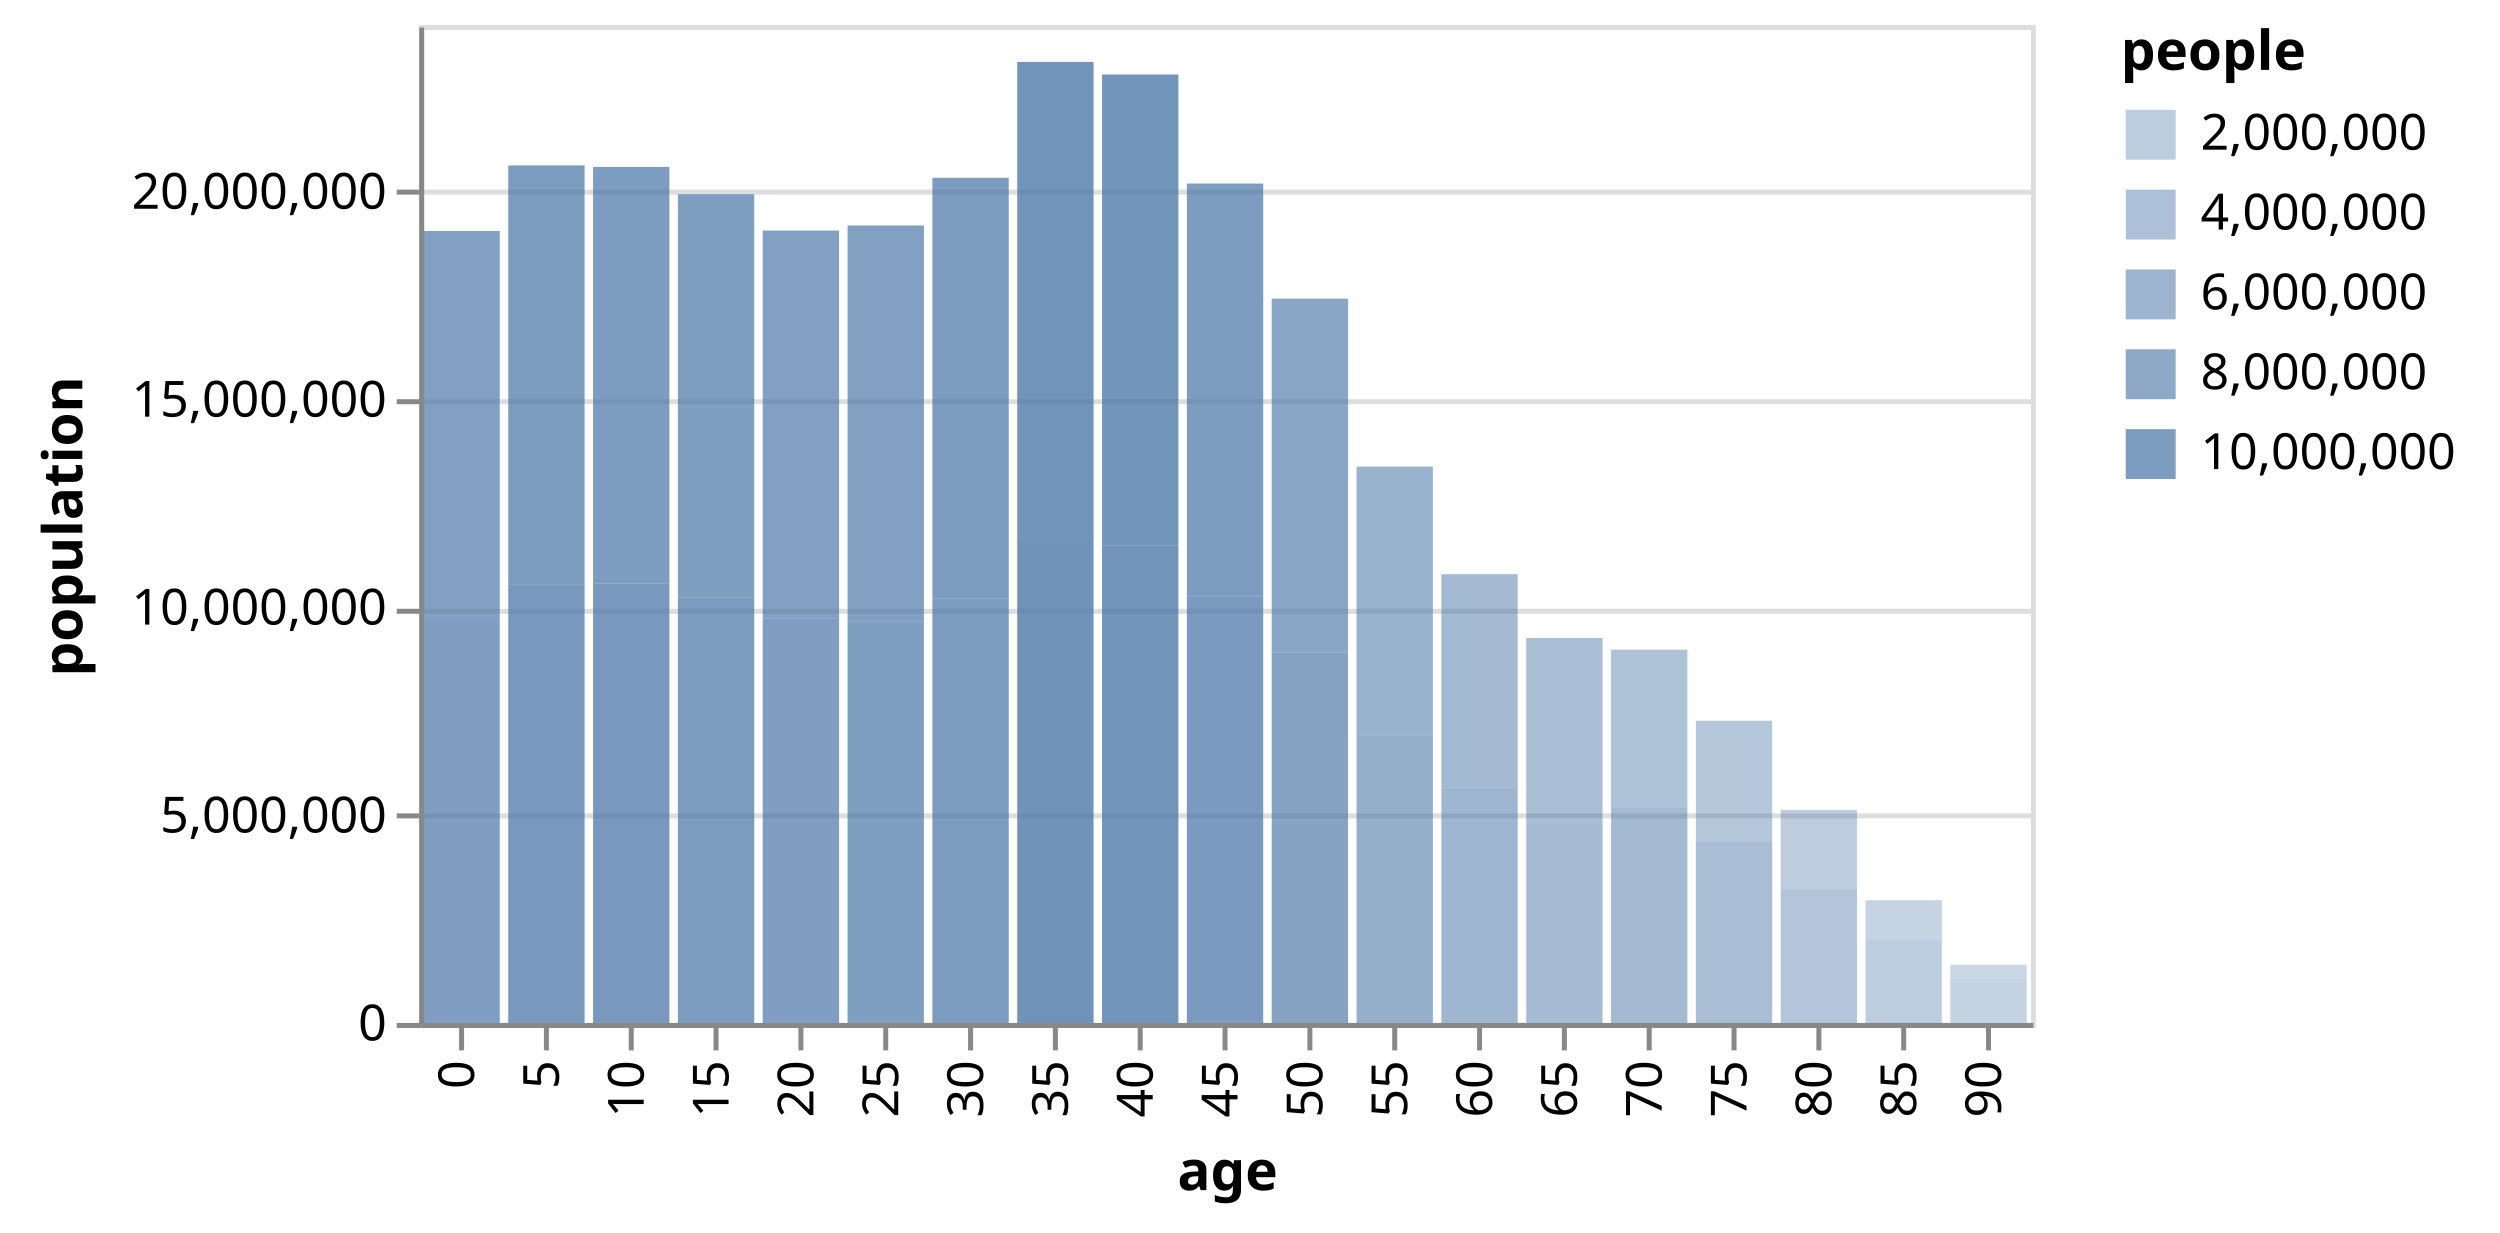
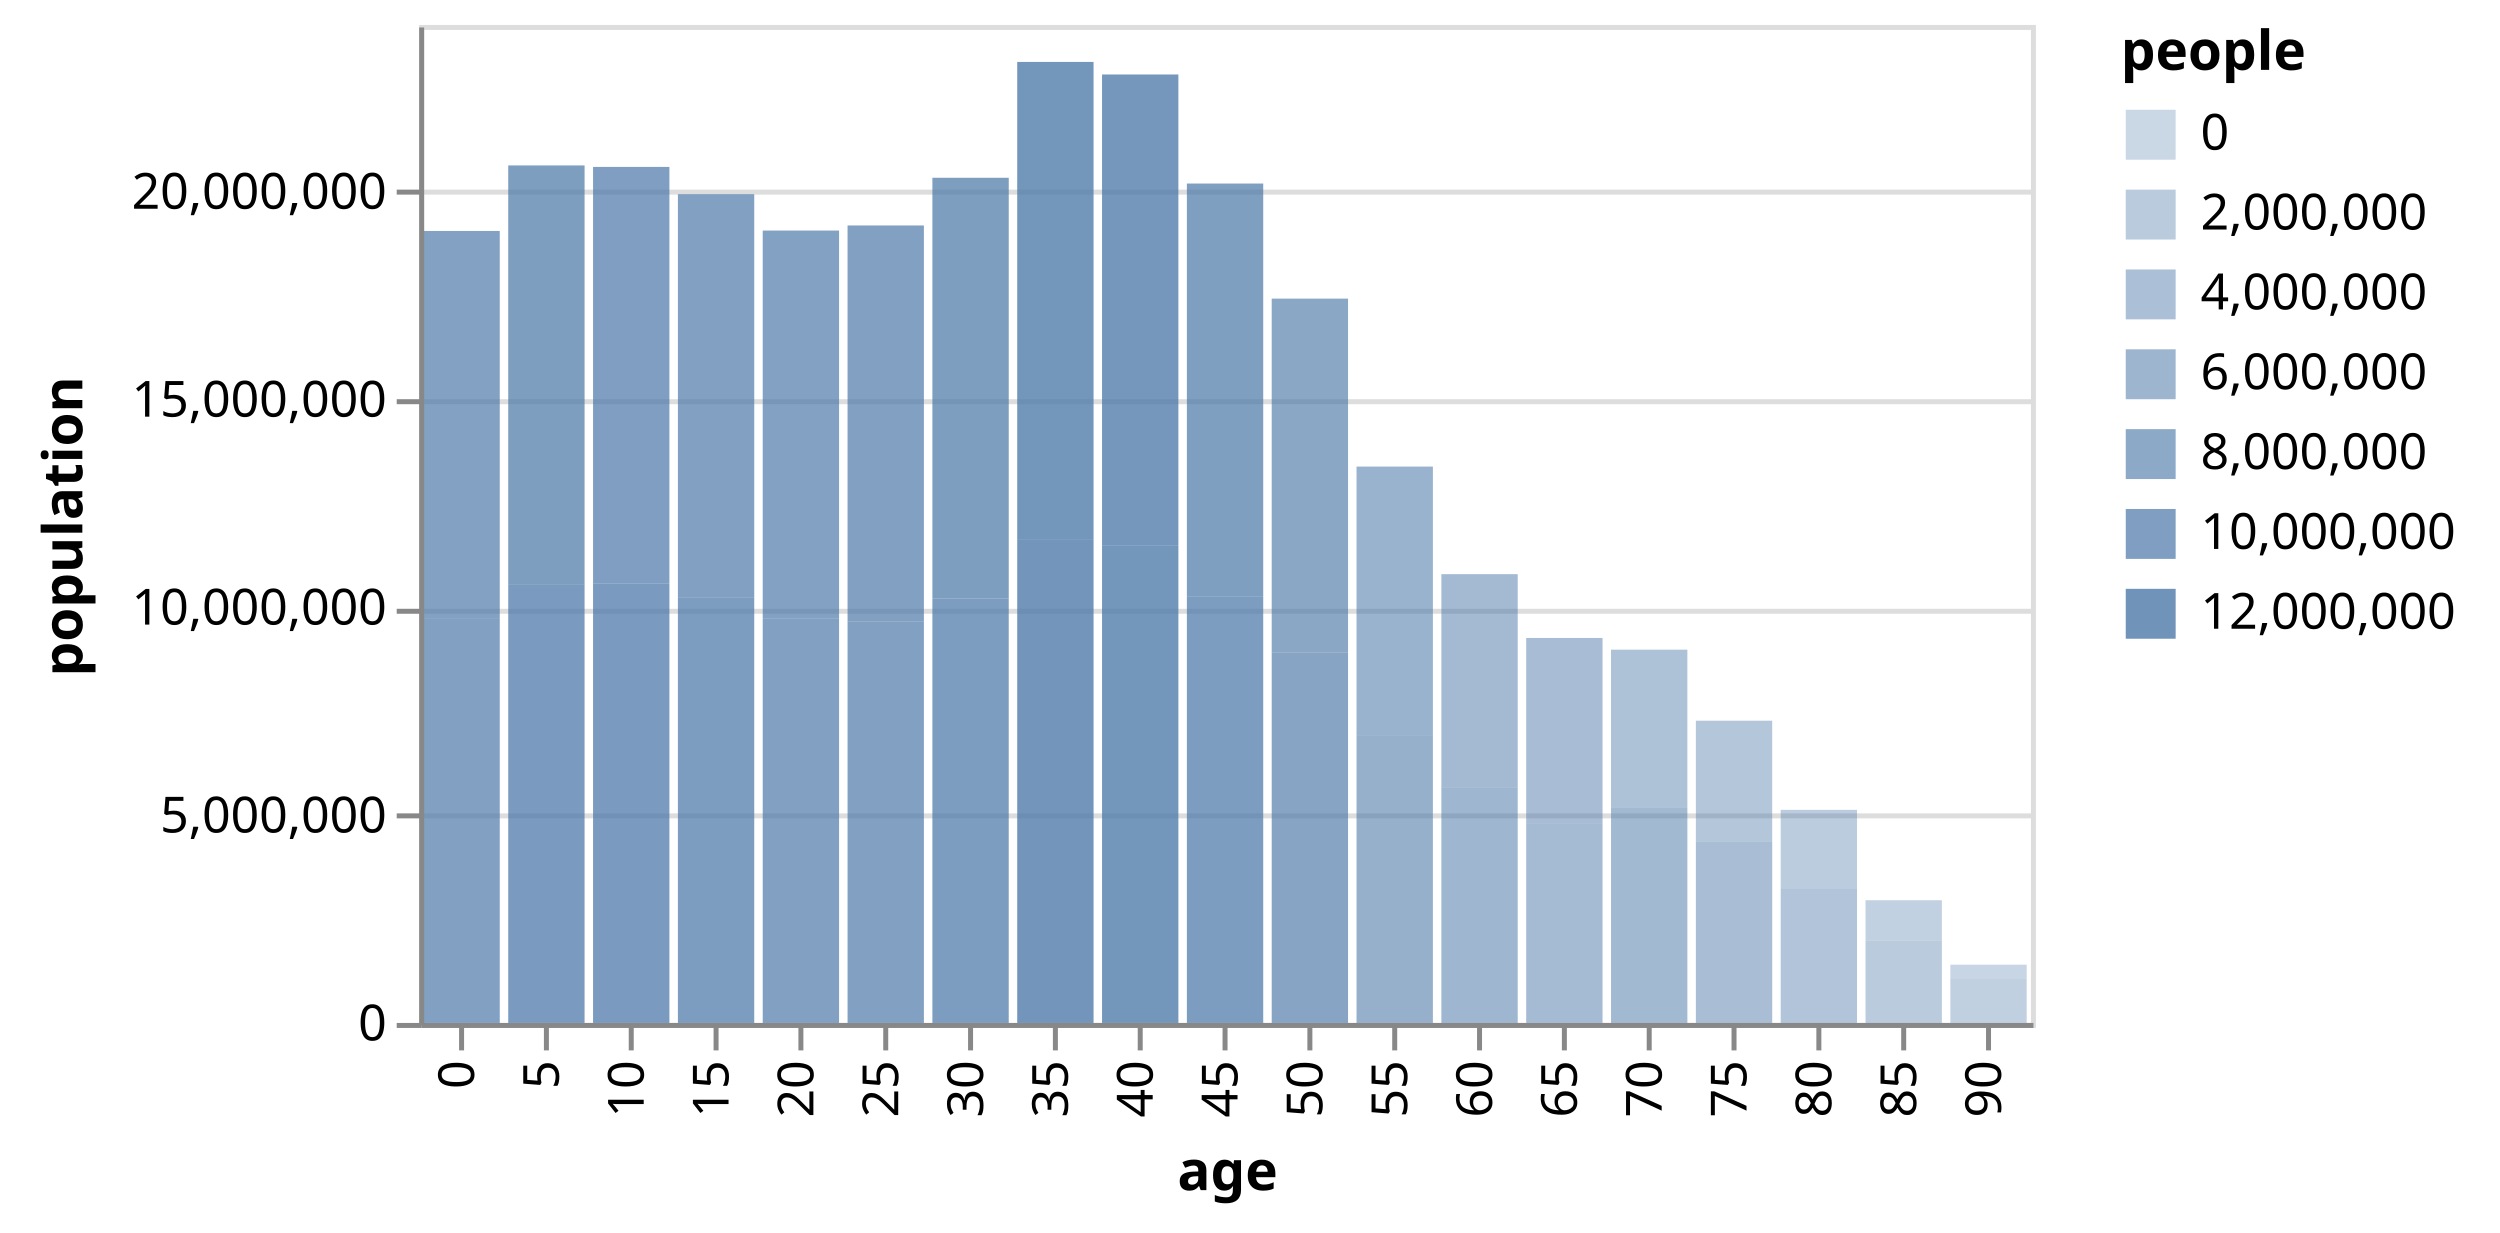
<svg xmlns="http://www.w3.org/2000/svg" class="marks" width="501" height="247" viewBox="0 0 501 247" version="1.1">
  <g transform="translate(84,5)">
    <g class="mark-group role-frame root">
      <g transform="translate(0,0)">
        <path class="background" d="M0.5,0.5h323v200h-323Z" style="fill: none; stroke: #ddd;" />
        <g>
          <g class="mark-group role-axis">
            <g transform="translate(0.5,0.5)">
              <path class="background" d="M0,0h0v0h0Z" style="pointer-events: none; fill: none;" />
              <g>
                <g class="mark-rule role-axis-grid" style="pointer-events: none;">
                  <line transform="translate(0,200)" x2="323" y2="0" style="fill: none; stroke: #ddd; stroke-width: 1; opacity: 1;" />
                  <line transform="translate(0,158)" x2="323" y2="0" style="fill: none; stroke: #ddd; stroke-width: 1; opacity: 1;" />
                  <line transform="translate(0,117)" x2="323" y2="0" style="fill: none; stroke: #ddd; stroke-width: 1; opacity: 1;" />
                  <line transform="translate(0,75)" x2="323" y2="0" style="fill: none; stroke: #ddd; stroke-width: 1; opacity: 1;" />
                  <line transform="translate(0,33)" x2="323" y2="0" style="fill: none; stroke: #ddd; stroke-width: 1; opacity: 1;" />
                </g>
              </g>
            </g>
          </g>
          <g class="mark-rect role-mark marks">
-             <path d="M0.85,118.872h15.3v81.128h-15.3Z" style="fill: #4c78a8; opacity: 0.716;" />
-             <path d="M0.85,41.283h15.3v77.589h-15.3Z" style="fill: #4c78a8; opacity: 0.697;" />
-             <path d="M17.85,112.065h15.3v87.935h-15.3Z" style="fill: #4c78a8; opacity: 0.752;" />
-             <path d="M17.85,28.152h15.3v83.913h-15.3Z" style="fill: #4c78a8; opacity: 0.731;" />
-             <path d="M34.85,111.973h15.3v88.027h-15.3Z" style="fill: #4c78a8; opacity: 0.753;" />
-             <path d="M34.85,28.452h15.3v83.521h-15.3Z" style="fill: #4c78a8; opacity: 0.729;" />
-             <path d="M51.85,114.688h15.3v85.312h-15.3Z" style="fill: #4c78a8; opacity: 0.738;" />
-             <path d="M51.85,33.916h15.3v80.772h-15.3Z" style="fill: #4c78a8; opacity: 0.714;" />
-             <path d="M68.85,118.906h15.3v81.094h-15.3Z" style="fill: #4c78a8; opacity: 0.716;" />
-             <path d="M68.85,41.204h15.3v77.702h-15.3Z" style="fill: #4c78a8; opacity: 0.698;" />
-             <path d="M85.85,119.504h15.3v80.496h-15.3Z" style="fill: #4c78a8; opacity: 0.713;" />
-             <path d="M85.85,40.183h15.3v79.321h-15.3Z" style="fill: #4c78a8; opacity: 0.706;" />
-             <path d="M102.85,114.951h15.3v85.049h-15.3Z" style="fill: #4c78a8; opacity: 0.737;" />
-             <path d="M102.85,30.624h15.3v84.327h-15.3Z" style="fill: #4c78a8; opacity: 0.733;" />
-             <path d="M119.85,7.41h15.3v95.627h-15.3Z" style="fill: #4c78a8; opacity: 0.793;" />
-             <path d="M119.85,103.036h15.3v96.964h-15.3Z" style="fill: #4c78a8; opacity: 0.8;" />
-             <path d="M136.85,9.926h15.3v94.335h-15.3Z" style="fill: #4c78a8; opacity: 0.786;" />
-             <path d="M136.85,104.262h15.3v95.738h-15.3Z" style="fill: #4c78a8; opacity: 0.793;" />
-             <path d="M153.85,31.781h15.3v82.708h-15.3Z" style="fill: #4c78a8; opacity: 0.724;" />
-             <path d="M153.85,114.49h15.3v85.51h-15.3Z" style="fill: #4c78a8; opacity: 0.739;" />
-             <path d="M170.85,54.841h15.3v70.899h-15.3Z" style="fill: #4c78a8; opacity: 0.662;" />
-             <path d="M170.85,125.741h15.3v74.259h-15.3Z" style="fill: #4c78a8; opacity: 0.679;" />
-             <path d="M187.85,88.497h15.3v53.826h-15.3Z" style="fill: #4c78a8; opacity: 0.571;" />
-             <path d="M187.85,142.323h15.3v57.677h-15.3Z" style="fill: #4c78a8; opacity: 0.591;" />
-             <path d="M204.85,110.064h15.3v42.695h-15.3Z" style="fill: #4c78a8; opacity: 0.512;" />
+             <path d="M0.85,118.872h15.3v81.128h-15.3Z" style="fill: #4c78a8; opacity: 0.706;" />
+             <path d="M0.85,41.283h15.3v77.589h-15.3Z" style="fill: #4c78a8; opacity: 0.688;" />
+             <path d="M17.85,112.065h15.3v87.935h-15.3Z" style="fill: #4c78a8; opacity: 0.74;" />
+             <path d="M17.85,28.152h15.3v83.913h-15.3Z" style="fill: #4c78a8; opacity: 0.72;" />
+             <path d="M34.85,111.973h15.3v88.027h-15.3Z" style="fill: #4c78a8; opacity: 0.74;" />
+             <path d="M34.85,28.452h15.3v83.521h-15.3Z" style="fill: #4c78a8; opacity: 0.718;" />
+             <path d="M51.85,114.688h15.3v85.312h-15.3Z" style="fill: #4c78a8; opacity: 0.727;" />
+             <path d="M51.85,33.916h15.3v80.772h-15.3Z" style="fill: #4c78a8; opacity: 0.704;" />
+             <path d="M68.85,118.906h15.3v81.094h-15.3Z" style="fill: #4c78a8; opacity: 0.705;" />
+             <path d="M68.85,41.204h15.3v77.702h-15.3Z" style="fill: #4c78a8; opacity: 0.689;" />
+             <path d="M85.85,119.504h15.3v80.496h-15.3Z" style="fill: #4c78a8; opacity: 0.702;" />
+             <path d="M85.85,40.183h15.3v79.321h-15.3Z" style="fill: #4c78a8; opacity: 0.697;" />
+             <path d="M102.85,114.951h15.3v85.049h-15.3Z" style="fill: #4c78a8; opacity: 0.725;" />
+             <path d="M102.85,30.624h15.3v84.327h-15.3Z" style="fill: #4c78a8; opacity: 0.722;" />
+             <path d="M119.85,7.41h15.3v95.627h-15.3Z" style="fill: #4c78a8; opacity: 0.778;" />
+             <path d="M119.85,103.036h15.3v96.964h-15.3Z" style="fill: #4c78a8; opacity: 0.785;" />
+             <path d="M136.85,9.926h15.3v94.335h-15.3Z" style="fill: #4c78a8; opacity: 0.772;" />
+             <path d="M136.85,104.262h15.3v95.738h-15.3Z" style="fill: #4c78a8; opacity: 0.779;" />
+             <path d="M153.85,31.781h15.3v82.708h-15.3Z" style="fill: #4c78a8; opacity: 0.714;" />
+             <path d="M153.85,114.49h15.3v85.51h-15.3Z" style="fill: #4c78a8; opacity: 0.728;" />
+             <path d="M170.85,54.841h15.3v70.899h-15.3Z" style="fill: #4c78a8; opacity: 0.654;" />
+             <path d="M170.85,125.741h15.3v74.259h-15.3Z" style="fill: #4c78a8; opacity: 0.671;" />
+             <path d="M187.85,88.497h15.3v53.826h-15.3Z" style="fill: #4c78a8; opacity: 0.569;" />
+             <path d="M187.85,142.323h15.3v57.677h-15.3Z" style="fill: #4c78a8; opacity: 0.588;" />
+             <path d="M204.85,110.064h15.3v42.695h-15.3Z" style="fill: #4c78a8; opacity: 0.513;" />
            <path d="M204.85,152.759h15.3v47.241h-15.3Z" style="fill: #4c78a8; opacity: 0.536;" />
-             <path d="M221.85,122.847h15.3v37.114h-15.3Z" style="fill: #4c78a8; opacity: 0.482;" />
-             <path d="M221.85,159.96h15.3v40.04h-15.3Z" style="fill: #4c78a8; opacity: 0.498;" />
-             <path d="M238.85,125.192h15.3v31.601h-15.3Z" style="fill: #4c78a8; opacity: 0.453;" />
-             <path d="M238.85,156.793h15.3v43.207h-15.3Z" style="fill: #4c78a8; opacity: 0.515;" />
-             <path d="M255.85,139.431h15.3v24.272h-15.3Z" style="fill: #4c78a8; opacity: 0.414;" />
-             <path d="M255.85,163.703h15.3v36.297h-15.3Z" style="fill: #4c78a8; opacity: 0.478;" />
-             <path d="M272.85,157.296h15.3v15.855h-15.3Z" style="fill: #4c78a8; opacity: 0.369;" />
-             <path d="M272.85,173.151h15.3v26.849h-15.3Z" style="fill: #4c78a8; opacity: 0.428;" />
-             <path d="M289.85,175.404h15.3v8.086h-15.3Z" style="fill: #4c78a8; opacity: 0.328;" />
-             <path d="M289.85,183.49h15.3v16.51h-15.3Z" style="fill: #4c78a8; opacity: 0.373;" />
-             <path d="M306.85,188.326h15.3v2.803h-15.3Z" style="fill: #4c78a8; opacity: 0.3;" />
-             <path d="M306.85,191.128h15.3v8.872h-15.3Z" style="fill: #4c78a8; opacity: 0.332;" />
+             <path d="M221.85,122.847h15.3v37.114h-15.3Z" style="fill: #4c78a8; opacity: 0.486;" />
+             <path d="M221.85,159.96h15.3v40.04h-15.3Z" style="fill: #4c78a8; opacity: 0.5;" />
+             <path d="M238.85,125.192h15.3v31.601h-15.3Z" style="fill: #4c78a8; opacity: 0.458;" />
+             <path d="M238.85,156.793h15.3v43.207h-15.3Z" style="fill: #4c78a8; opacity: 0.516;" />
+             <path d="M255.85,139.431h15.3v24.272h-15.3Z" style="fill: #4c78a8; opacity: 0.421;" />
+             <path d="M255.85,163.703h15.3v36.297h-15.3Z" style="fill: #4c78a8; opacity: 0.481;" />
+             <path d="M272.85,157.296h15.3v15.855h-15.3Z" style="fill: #4c78a8; opacity: 0.379;" />
+             <path d="M272.85,173.151h15.3v26.849h-15.3Z" style="fill: #4c78a8; opacity: 0.434;" />
+             <path d="M289.85,175.404h15.3v8.086h-15.3Z" style="fill: #4c78a8; opacity: 0.34;" />
+             <path d="M289.85,183.49h15.3v16.51h-15.3Z" style="fill: #4c78a8; opacity: 0.383;" />
+             <path d="M306.85,188.326h15.3v2.803h-15.3Z" style="fill: #4c78a8; opacity: 0.314;" />
+             <path d="M306.85,191.128h15.3v8.872h-15.3Z" style="fill: #4c78a8; opacity: 0.344;" />
          </g>
          <g class="mark-group role-legend">
            <g transform="translate(341,0)">
-               <path class="background" d="M0,0h71v93h-71Z" style="pointer-events: none; fill: none;" />
+               <path class="background" d="M0,0h71v125h-71Z" style="pointer-events: none; fill: none;" />
              <g>
                <g class="mark-group role-legend-entry">
                  <g transform="translate(0,16)">
                    <path class="background" d="M0,0h0v0h0Z" style="pointer-events: none; fill: none;" />
                    <g>
                      <g class="mark-group role-scope">
                        <g transform="translate(0,0)">
                          <path class="background" d="M0,0h71v12.5h-71Z" style="pointer-events: none; fill: none; opacity: 1;" />
                          <g>
                            <g class="mark-symbol role-legend-symbol" style="pointer-events: none;">
-                               <path transform="translate(6,6)" d="M-5,-5h10v10h-10Z" style="fill: #4c78a8; stroke: none; stroke-width: 1.5; opacity: 0.374;" />
+                               <path transform="translate(6,6)" d="M-5,-5h10v10h-10Z" style="fill: #4c78a8; stroke: none; stroke-width: 1.5; opacity: 0.3;" />
+                             </g>
+                             <g class="mark-text role-legend-label" style="pointer-events: none;">
+                               <text text-anchor="start" transform="translate(16,9)" style="font-family: sans-serif; font-size: 10px; fill: #000; opacity: 1;">0</text>
+                             </g>
+                           </g>
+                         </g>
+                         <g transform="translate(0,16)">
+                           <path class="background" d="M0,0h71v12.5h-71Z" style="pointer-events: none; fill: none; opacity: 1;" />
+                           <g>
+                             <g class="mark-symbol role-legend-symbol" style="pointer-events: none;">
+                               <path transform="translate(6,6)" d="M-5,-5h10v10h-10Z" style="fill: #4c78a8; stroke: none; stroke-width: 1.5; opacity: 0.383;" />
                            </g>
                            <g class="mark-text role-legend-label" style="pointer-events: none;">
                              <text text-anchor="start" transform="translate(16,9)" style="font-family: sans-serif; font-size: 10px; fill: #000; opacity: 1;">2,000,000</text>
                            </g>
                          </g>
                        </g>
-                         <g transform="translate(0,16)">
-                           <path class="background" d="M0,0h71v12.5h-71Z" style="pointer-events: none; fill: none; opacity: 1;" />
-                           <g>
-                             <g class="mark-symbol role-legend-symbol" style="pointer-events: none;">
-                               <path transform="translate(6,6)" d="M-5,-5h10v10h-10Z" style="fill: #4c78a8; stroke: none; stroke-width: 1.5; opacity: 0.462;" />
+                         <g transform="translate(0,32)">
+                           <path class="background" d="M0,0h71v12.5h-71Z" style="pointer-events: none; fill: none; opacity: 1;" />
+                           <g>
+                             <g class="mark-symbol role-legend-symbol" style="pointer-events: none;">
+                               <path transform="translate(6,6)" d="M-5,-5h10v10h-10Z" style="fill: #4c78a8; stroke: none; stroke-width: 1.5; opacity: 0.467;" />
                            </g>
                            <g class="mark-text role-legend-label" style="pointer-events: none;">
                              <text text-anchor="start" transform="translate(16,9)" style="font-family: sans-serif; font-size: 10px; fill: #000; opacity: 1;">4,000,000</text>
                            </g>
                          </g>
                        </g>
-                         <g transform="translate(0,32)">
-                           <path class="background" d="M0,0h71v12.5h-71Z" style="pointer-events: none; fill: none; opacity: 1;" />
-                           <g>
-                             <g class="mark-symbol role-legend-symbol" style="pointer-events: none;">
-                               <path transform="translate(6,6)" d="M-5,-5h10v10h-10Z" style="fill: #4c78a8; stroke: none; stroke-width: 1.5; opacity: 0.551;" />
+                         <g transform="translate(0,48)">
+                           <path class="background" d="M0,0h71v12.5h-71Z" style="pointer-events: none; fill: none; opacity: 1;" />
+                           <g>
+                             <g class="mark-symbol role-legend-symbol" style="pointer-events: none;">
+                               <path transform="translate(6,6)" d="M-5,-5h10v10h-10Z" style="fill: #4c78a8; stroke: none; stroke-width: 1.5; opacity: 0.55;" />
                            </g>
                            <g class="mark-text role-legend-label" style="pointer-events: none;">
                              <text text-anchor="start" transform="translate(16,9)" style="font-family: sans-serif; font-size: 10px; fill: #000; opacity: 1;">6,000,000</text>
                            </g>
                          </g>
                        </g>
-                         <g transform="translate(0,48)">
-                           <path class="background" d="M0,0h71v12.5h-71Z" style="pointer-events: none; fill: none; opacity: 1;" />
-                           <g>
-                             <g class="mark-symbol role-legend-symbol" style="pointer-events: none;">
-                               <path transform="translate(6,6)" d="M-5,-5h10v10h-10Z" style="fill: #4c78a8; stroke: none; stroke-width: 1.5; opacity: 0.639;" />
+                         <g transform="translate(0,64)">
+                           <path class="background" d="M0,0h71v12.5h-71Z" style="pointer-events: none; fill: none; opacity: 1;" />
+                           <g>
+                             <g class="mark-symbol role-legend-symbol" style="pointer-events: none;">
+                               <path transform="translate(6,6)" d="M-5,-5h10v10h-10Z" style="fill: #4c78a8; stroke: none; stroke-width: 1.5; opacity: 0.633;" />
                            </g>
                            <g class="mark-text role-legend-label" style="pointer-events: none;">
                              <text text-anchor="start" transform="translate(16,9)" style="font-family: sans-serif; font-size: 10px; fill: #000; opacity: 1;">8,000,000</text>
                            </g>
                          </g>
                        </g>
-                         <g transform="translate(0,64)">
-                           <path class="background" d="M0,0h71v12.5h-71Z" style="pointer-events: none; fill: none; opacity: 1;" />
-                           <g>
-                             <g class="mark-symbol role-legend-symbol" style="pointer-events: none;">
-                               <path transform="translate(6,6)" d="M-5,-5h10v10h-10Z" style="fill: #4c78a8; stroke: none; stroke-width: 1.5; opacity: 0.728;" />
+                         <g transform="translate(0,80)">
+                           <path class="background" d="M0,0h71v12.5h-71Z" style="pointer-events: none; fill: none; opacity: 1;" />
+                           <g>
+                             <g class="mark-symbol role-legend-symbol" style="pointer-events: none;">
+                               <path transform="translate(6,6)" d="M-5,-5h10v10h-10Z" style="fill: #4c78a8; stroke: none; stroke-width: 1.5; opacity: 0.717;" />
                            </g>
                            <g class="mark-text role-legend-label" style="pointer-events: none;">
                              <text text-anchor="start" transform="translate(16,9)" style="font-family: sans-serif; font-size: 10px; fill: #000; opacity: 1;">10,000,000</text>
+                             </g>
+                           </g>
+                         </g>
+                         <g transform="translate(0,96)">
+                           <path class="background" d="M0,0h71v12.5h-71Z" style="pointer-events: none; fill: none; opacity: 1;" />
+                           <g>
+                             <g class="mark-symbol role-legend-symbol" style="pointer-events: none;">
+                               <path transform="translate(6,6)" d="M-5,-5h10v10h-10Z" style="fill: #4c78a8; stroke: none; stroke-width: 1.5; opacity: 0.8;" />
+                             </g>
+                             <g class="mark-text role-legend-label" style="pointer-events: none;">
+                               <text text-anchor="start" transform="translate(16,9)" style="font-family: sans-serif; font-size: 10px; fill: #000; opacity: 1;">12,000,000</text>
                            </g>
                          </g>
                        </g>
                      </g>
                    </g>
                  </g>
                </g>
                <g class="mark-text role-legend-title" style="pointer-events: none;">
                  <text text-anchor="start" transform="translate(0,9)" style="font-family: sans-serif; font-size: 11px; font-weight: bold; fill: #000; opacity: 1;">people</text>
                </g>
              </g>
            </g>
          </g>
          <g class="mark-group role-axis">
            <g transform="translate(0.5,200.5)">
              <path class="background" d="M0,0h0v0h0Z" style="pointer-events: none; fill: none;" />
              <g>
                <g class="mark-rule role-axis-tick" style="pointer-events: none;">
                  <line transform="translate(8,0)" x2="0" y2="5" style="fill: none; stroke: #888; stroke-width: 1; opacity: 1;" />
                  <line transform="translate(25,0)" x2="0" y2="5" style="fill: none; stroke: #888; stroke-width: 1; opacity: 1;" />
                  <line transform="translate(42,0)" x2="0" y2="5" style="fill: none; stroke: #888; stroke-width: 1; opacity: 1;" />
                  <line transform="translate(59,0)" x2="0" y2="5" style="fill: none; stroke: #888; stroke-width: 1; opacity: 1;" />
                  <line transform="translate(76,0)" x2="0" y2="5" style="fill: none; stroke: #888; stroke-width: 1; opacity: 1;" />
                  <line transform="translate(93,0)" x2="0" y2="5" style="fill: none; stroke: #888; stroke-width: 1; opacity: 1;" />
                  <line transform="translate(110,0)" x2="0" y2="5" style="fill: none; stroke: #888; stroke-width: 1; opacity: 1;" />
                  <line transform="translate(127,0)" x2="0" y2="5" style="fill: none; stroke: #888; stroke-width: 1; opacity: 1;" />
                  <line transform="translate(144,0)" x2="0" y2="5" style="fill: none; stroke: #888; stroke-width: 1; opacity: 1;" />
                  <line transform="translate(161,0)" x2="0" y2="5" style="fill: none; stroke: #888; stroke-width: 1; opacity: 1;" />
                  <line transform="translate(178,0)" x2="0" y2="5" style="fill: none; stroke: #888; stroke-width: 1; opacity: 1;" />
                  <line transform="translate(195,0)" x2="0" y2="5" style="fill: none; stroke: #888; stroke-width: 1; opacity: 1;" />
                  <line transform="translate(212,0)" x2="0" y2="5" style="fill: none; stroke: #888; stroke-width: 1; opacity: 1;" />
                  <line transform="translate(229,0)" x2="0" y2="5" style="fill: none; stroke: #888; stroke-width: 1; opacity: 1;" />
                  <line transform="translate(246,0)" x2="0" y2="5" style="fill: none; stroke: #888; stroke-width: 1; opacity: 1;" />
                  <line transform="translate(263,0)" x2="0" y2="5" style="fill: none; stroke: #888; stroke-width: 1; opacity: 1;" />
                  <line transform="translate(280,0)" x2="0" y2="5" style="fill: none; stroke: #888; stroke-width: 1; opacity: 1;" />
                  <line transform="translate(297,0)" x2="0" y2="5" style="fill: none; stroke: #888; stroke-width: 1; opacity: 1;" />
                  <line transform="translate(314,0)" x2="0" y2="5" style="fill: none; stroke: #888; stroke-width: 1; opacity: 1;" />
                </g>
                <g class="mark-text role-axis-label" style="pointer-events: none;">
                  <text text-anchor="end" transform="translate(7.5,7) rotate(270) translate(0,3)" style="font-family: sans-serif; font-size: 10px; fill: #000; opacity: 1;">0</text>
                  <text text-anchor="end" transform="translate(24.5,7) rotate(270) translate(0,3)" style="font-family: sans-serif; font-size: 10px; fill: #000; opacity: 1;">5</text>
                  <text text-anchor="end" transform="translate(41.5,7) rotate(270) translate(0,3)" style="font-family: sans-serif; font-size: 10px; fill: #000; opacity: 1;">10</text>
                  <text text-anchor="end" transform="translate(58.5,7) rotate(270) translate(0,3)" style="font-family: sans-serif; font-size: 10px; fill: #000; opacity: 1;">15</text>
                  <text text-anchor="end" transform="translate(75.5,7) rotate(270) translate(0,3)" style="font-family: sans-serif; font-size: 10px; fill: #000; opacity: 1;">20</text>
                  <text text-anchor="end" transform="translate(92.5,7) rotate(270) translate(0,3)" style="font-family: sans-serif; font-size: 10px; fill: #000; opacity: 1;">25</text>
                  <text text-anchor="end" transform="translate(109.5,7) rotate(270) translate(0,3)" style="font-family: sans-serif; font-size: 10px; fill: #000; opacity: 1;">30</text>
                  <text text-anchor="end" transform="translate(126.5,7) rotate(270) translate(0,3)" style="font-family: sans-serif; font-size: 10px; fill: #000; opacity: 1;">35</text>
                  <text text-anchor="end" transform="translate(143.5,7) rotate(270) translate(0,3)" style="font-family: sans-serif; font-size: 10px; fill: #000; opacity: 1;">40</text>
                  <text text-anchor="end" transform="translate(160.5,7) rotate(270) translate(0,3)" style="font-family: sans-serif; font-size: 10px; fill: #000; opacity: 1;">45</text>
                  <text text-anchor="end" transform="translate(177.5,7) rotate(270) translate(0,3)" style="font-family: sans-serif; font-size: 10px; fill: #000; opacity: 1;">50</text>
                  <text text-anchor="end" transform="translate(194.5,7) rotate(270) translate(0,3)" style="font-family: sans-serif; font-size: 10px; fill: #000; opacity: 1;">55</text>
                  <text text-anchor="end" transform="translate(211.5,7) rotate(270) translate(0,3)" style="font-family: sans-serif; font-size: 10px; fill: #000; opacity: 1;">60</text>
                  <text text-anchor="end" transform="translate(228.5,7) rotate(270) translate(0,3)" style="font-family: sans-serif; font-size: 10px; fill: #000; opacity: 1;">65</text>
                  <text text-anchor="end" transform="translate(245.5,7) rotate(270) translate(0,3)" style="font-family: sans-serif; font-size: 10px; fill: #000; opacity: 1;">70</text>
                  <text text-anchor="end" transform="translate(262.5,7) rotate(270) translate(0,3)" style="font-family: sans-serif; font-size: 10px; fill: #000; opacity: 1;">75</text>
                  <text text-anchor="end" transform="translate(279.5,7) rotate(270) translate(0,3)" style="font-family: sans-serif; font-size: 10px; fill: #000; opacity: 1;">80</text>
                  <text text-anchor="end" transform="translate(296.5,7) rotate(270) translate(0,3)" style="font-family: sans-serif; font-size: 10px; fill: #000; opacity: 1;">85</text>
                  <text text-anchor="end" transform="translate(313.5,7) rotate(270) translate(0,3)" style="font-family: sans-serif; font-size: 10px; fill: #000; opacity: 1;">90</text>
                </g>
                <g class="mark-rule role-axis-domain" style="pointer-events: none;">
                  <line transform="translate(0,0)" x2="323" y2="0" style="fill: none; stroke: #888; stroke-width: 1; opacity: 1;" />
                </g>
                <g class="mark-text role-axis-title" style="pointer-events: none;">
                  <text text-anchor="middle" transform="translate(161.5,33)" style="font-family: sans-serif; font-size: 11px; font-weight: bold; fill: #000; opacity: 1;">age</text>
                </g>
              </g>
            </g>
          </g>
          <g class="mark-group role-axis">
            <g transform="translate(0.5,0.5)">
              <path class="background" d="M0,0h0v0h0Z" style="pointer-events: none; fill: none;" />
              <g>
                <g class="mark-rule role-axis-tick" style="pointer-events: none;">
                  <line transform="translate(0,200)" x2="-5" y2="0" style="fill: none; stroke: #888; stroke-width: 1; opacity: 1;" />
                  <line transform="translate(0,158)" x2="-5" y2="0" style="fill: none; stroke: #888; stroke-width: 1; opacity: 1;" />
                  <line transform="translate(0,117)" x2="-5" y2="0" style="fill: none; stroke: #888; stroke-width: 1; opacity: 1;" />
                  <line transform="translate(0,75)" x2="-5" y2="0" style="fill: none; stroke: #888; stroke-width: 1; opacity: 1;" />
                  <line transform="translate(0,33)" x2="-5" y2="0" style="fill: none; stroke: #888; stroke-width: 1; opacity: 1;" />
                </g>
                <g class="mark-text role-axis-label" style="pointer-events: none;">
                  <text text-anchor="end" transform="translate(-7,203)" style="font-family: sans-serif; font-size: 10px; fill: #000; opacity: 1;">0</text>
                  <text text-anchor="end" transform="translate(-7,161.3333)" style="font-family: sans-serif; font-size: 10px; fill: #000; opacity: 1;">5,000,000</text>
                  <text text-anchor="end" transform="translate(-7,119.6667)" style="font-family: sans-serif; font-size: 10px; fill: #000; opacity: 1;">10,000,000</text>
                  <text text-anchor="end" transform="translate(-7,78)" style="font-family: sans-serif; font-size: 10px; fill: #000; opacity: 1;">15,000,000</text>
                  <text text-anchor="end" transform="translate(-7,36.33333)" style="font-family: sans-serif; font-size: 10px; fill: #000; opacity: 1;">20,000,000</text>
                </g>
                <g class="mark-rule role-axis-domain" style="pointer-events: none;">
                  <line transform="translate(0,200)" x2="0" y2="-200" style="fill: none; stroke: #888; stroke-width: 1; opacity: 1;" />
                </g>
                <g class="mark-text role-axis-title" style="pointer-events: none;">
                  <text text-anchor="middle" transform="translate(-66,100) rotate(-90) translate(0,-2)" style="font-family: sans-serif; font-size: 11px; font-weight: bold; fill: #000; opacity: 1;">population</text>
                </g>
              </g>
            </g>
          </g>
        </g>
      </g>
    </g>
  </g>
</svg>
